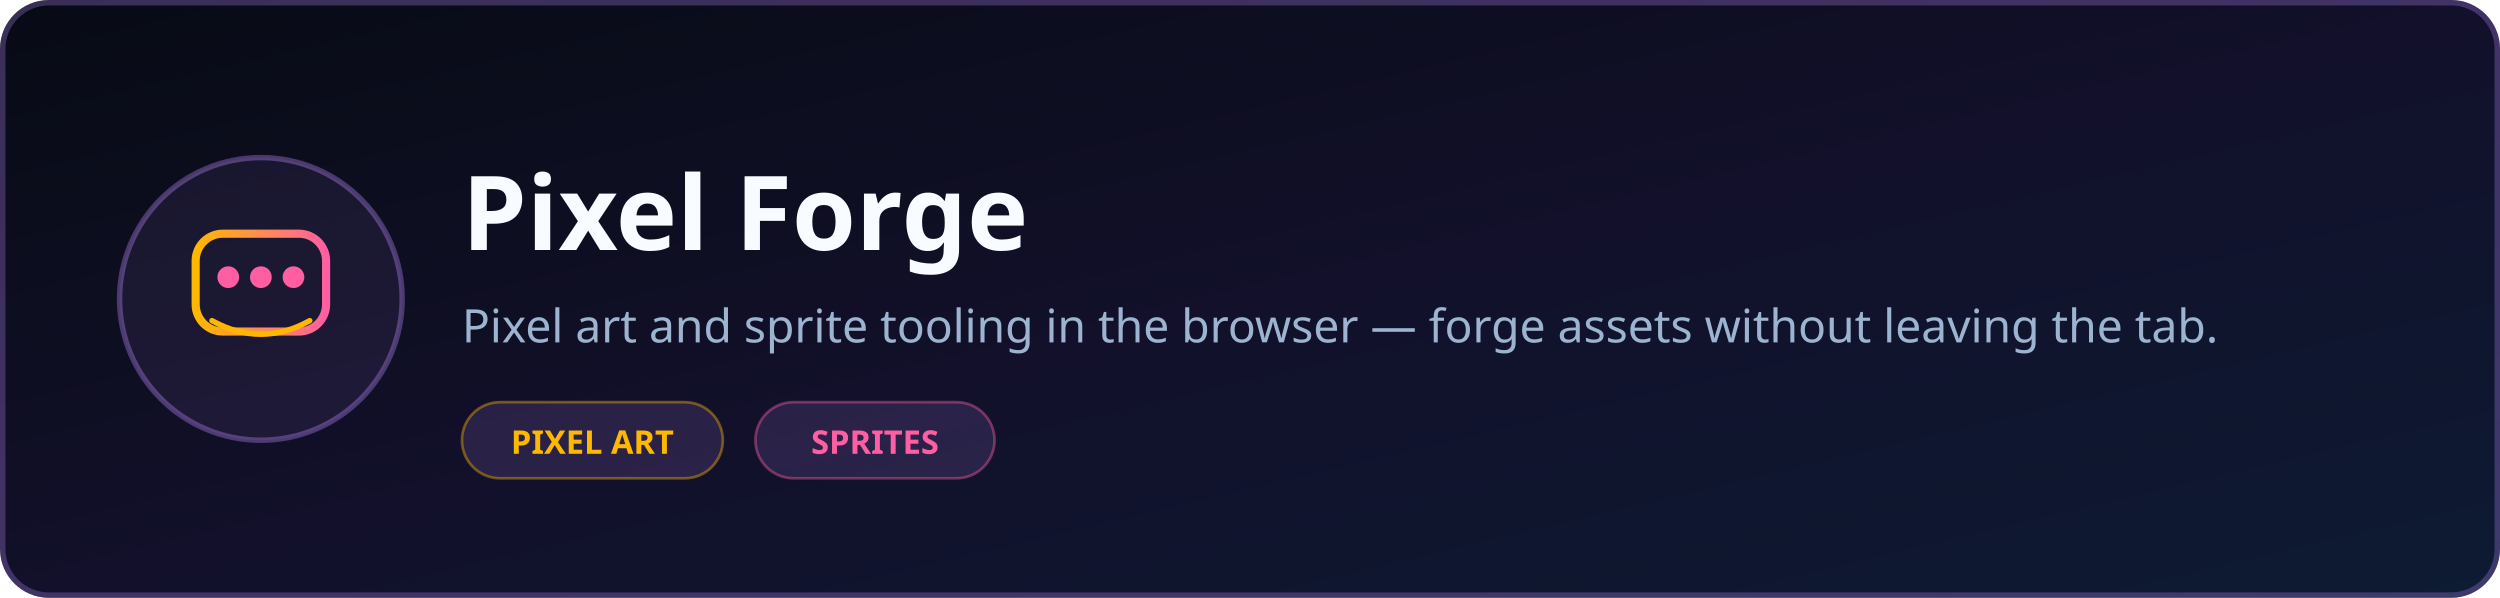
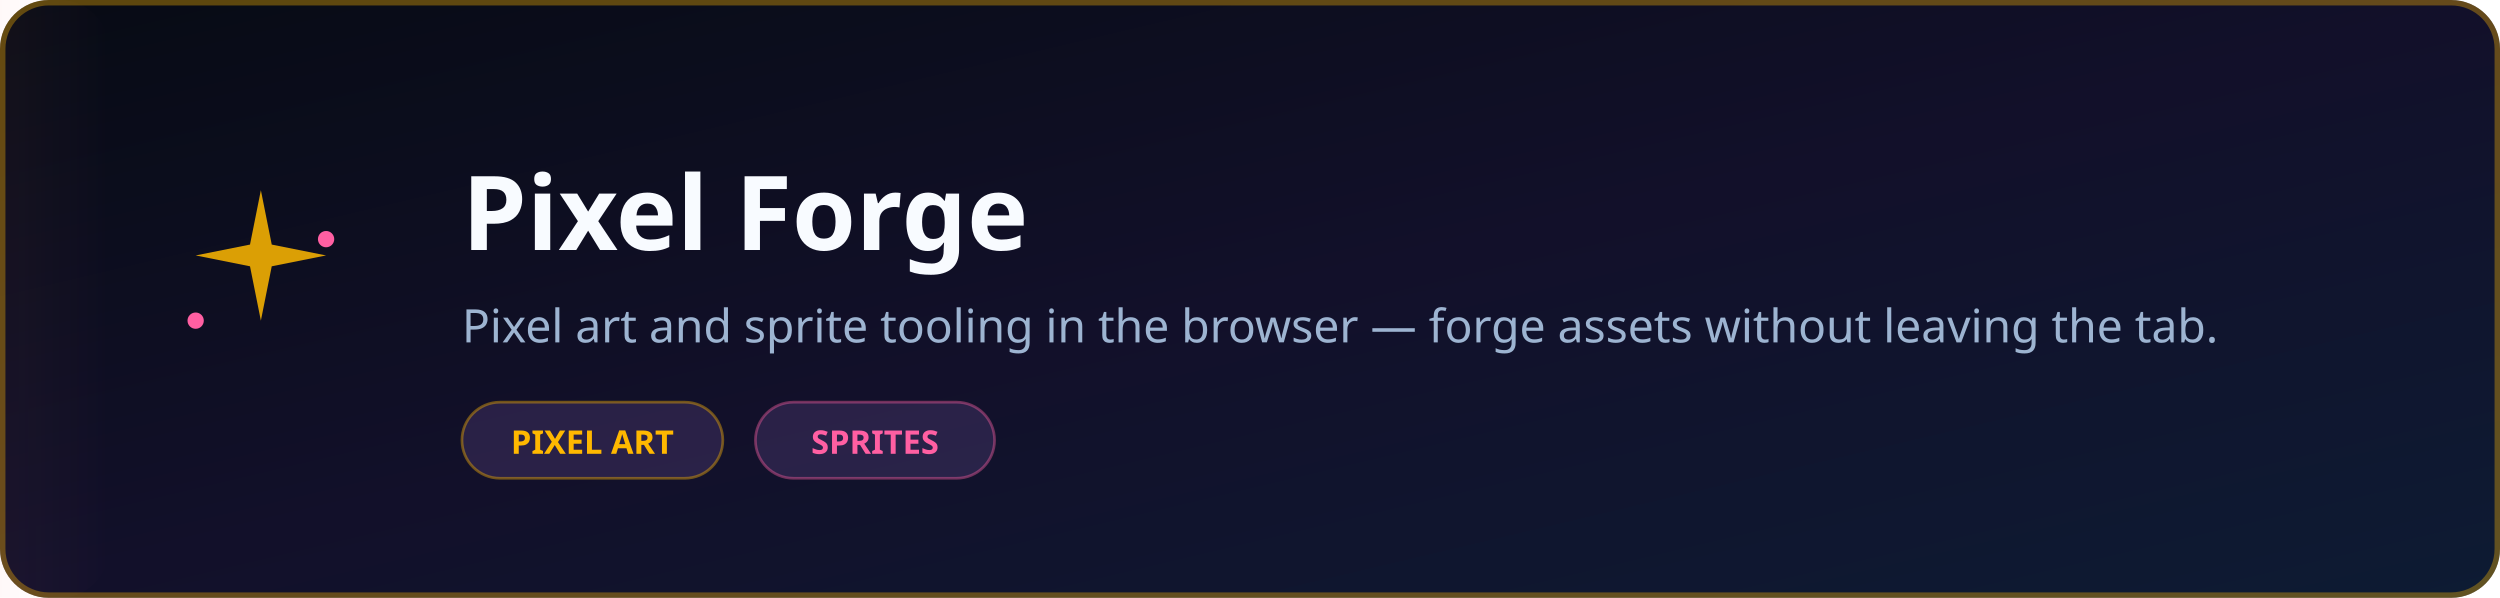
<svg xmlns="http://www.w3.org/2000/svg" width="920" height="220" viewBox="0 0 920 220" role="img" aria-label="Pixel Forge">
  <defs>
    <linearGradient id="bg" x1="0%" y1="0%" x2="100%" y2="100%">
      <stop offset="0%" stop-color="#070b14" />
      <stop offset="50%" stop-color="#12102a" />
      <stop offset="100%" stop-color="#0d1b33" />
    </linearGradient>
    <linearGradient id="accent" x1="0%" y1="0%" x2="100%" y2="0%">
      <stop offset="0%" stop-color="#ffb800" />
      <stop offset="100%" stop-color="#ff5fa2" />
    </linearGradient>
+     <linearGradient id="shimmer" x1="0%" y1="0%" x2="100%" y2="0%">
+       <stop offset="0%" stop-color="#ffb800" stop-opacity="0" />
+       <stop offset="50%" stop-color="#ffb800" stop-opacity="0.15" />
+       <stop offset="100%" stop-color="#ff5fa2" stop-opacity="0" />
+     </linearGradient>
  </defs>
  <rect width="920" height="220" rx="18" fill="url(#bg)" />
-   <rect x="1" y="1" width="918" height="218" rx="17" fill="none" stroke="rgba(188,140,255,0.28)" stroke-width="2" />
-   <circle cx="96" cy="110" r="52" fill="rgba(188,140,255,0.08)" stroke="rgba(188,140,255,0.35)" stroke-width="2" />
-   <rect x="72" y="86" width="48" height="36" rx="10" fill="none" stroke="url(#accent)" stroke-width="3" />
-   <circle cx="84" cy="102" r="4" fill="#ff5fa2" />
-   <circle cx="96" cy="102" r="4" fill="#ff5fa2" />
-   <circle cx="108" cy="102" r="4" fill="#ff5fa2" />
-   <path d="M78 118 Q96 128 114 118" fill="none" stroke="#ffb800" stroke-width="2" stroke-linecap="round" />
+   <rect x="-200" y="0" width="240" height="220" rx="18" fill="url(#shimmer)" opacity="0.9">
+     <animate attributeName="x" values="-240;920" dur="7s" repeatCount="indefinite" />
+   </rect>
+   <rect x="1" y="1" width="918" height="218" rx="17" fill="none" stroke="#ffb800" stroke-width="2" opacity="0.35">
+     <animate attributeName="opacity" values="0.35;0.65;0.35" dur="3s" repeatCount="indefinite" />
+   </rect>
+   <polygon points="96,70 100,90 120,94 100,98 96,118 92,98 72,94 92,90" fill="#ffb800" opacity="0.85">
+     <animateTransform attributeName="transform" type="rotate" values="0 96 94;15 96 94;-15 96 94;0 96 94" dur="2.5s" repeatCount="indefinite" />
+   </polygon>
+   <circle cx="72" cy="118" r="3" fill="#ff5fa2">
+     <animate attributeName="opacity" values="0;1;0" dur="1.5s" repeatCount="indefinite" />
+   </circle>
+   <circle cx="120" cy="88" r="3" fill="#ff5fa2">
+     <animate attributeName="opacity" values="0;1;0" dur="1.5s" begin="0.7s" repeatCount="indefinite" />
+   </circle>
  <text x="170" y="92" fill="#f8fbff" font-family="Segoe UI, system-ui, sans-serif" font-size="38" font-weight="800">Pixel Forge</text>
  <text x="170" y="126" fill="#9db4d1" font-family="Segoe UI, system-ui, sans-serif" font-size="17" font-weight="500">Pixel art and sprite tooling in the browser — forge assets without leaving the tab.</text>
-   <rect x="170" y="148" width="96" height="28" rx="14" fill="rgba(188,140,255,0.14)" stroke="#ffb80066" stroke-width="1" />
+   <rect x="170" y="148" width="96" height="28" rx="14" fill="rgba(188,140,255,0.14)" stroke="#ffb80066" stroke-width="1">
+     <animate attributeName="opacity" values="1;0.75;1" dur="2.5s" begin="0s" repeatCount="indefinite" />
+   </rect>
  <text x="218" y="167" fill="#ffb800" font-family="Segoe UI, system-ui, sans-serif" font-size="12" font-weight="700" text-anchor="middle">PIXEL ART</text>
-   <rect x="278" y="148" width="88" height="28" rx="14" fill="rgba(188,140,255,0.14)" stroke="#ff5fa266" stroke-width="1" />
+   <rect x="278" y="148" width="88" height="28" rx="14" fill="rgba(188,140,255,0.14)" stroke="#ff5fa266" stroke-width="1">
+     <animate attributeName="opacity" values="1;0.75;1" dur="2.5s" begin="0.3s" repeatCount="indefinite" />
+   </rect>
  <text x="322" y="167" fill="#ff5fa2" font-family="Segoe UI, system-ui, sans-serif" font-size="12" font-weight="700" text-anchor="middle">SPRITES</text>
</svg>
